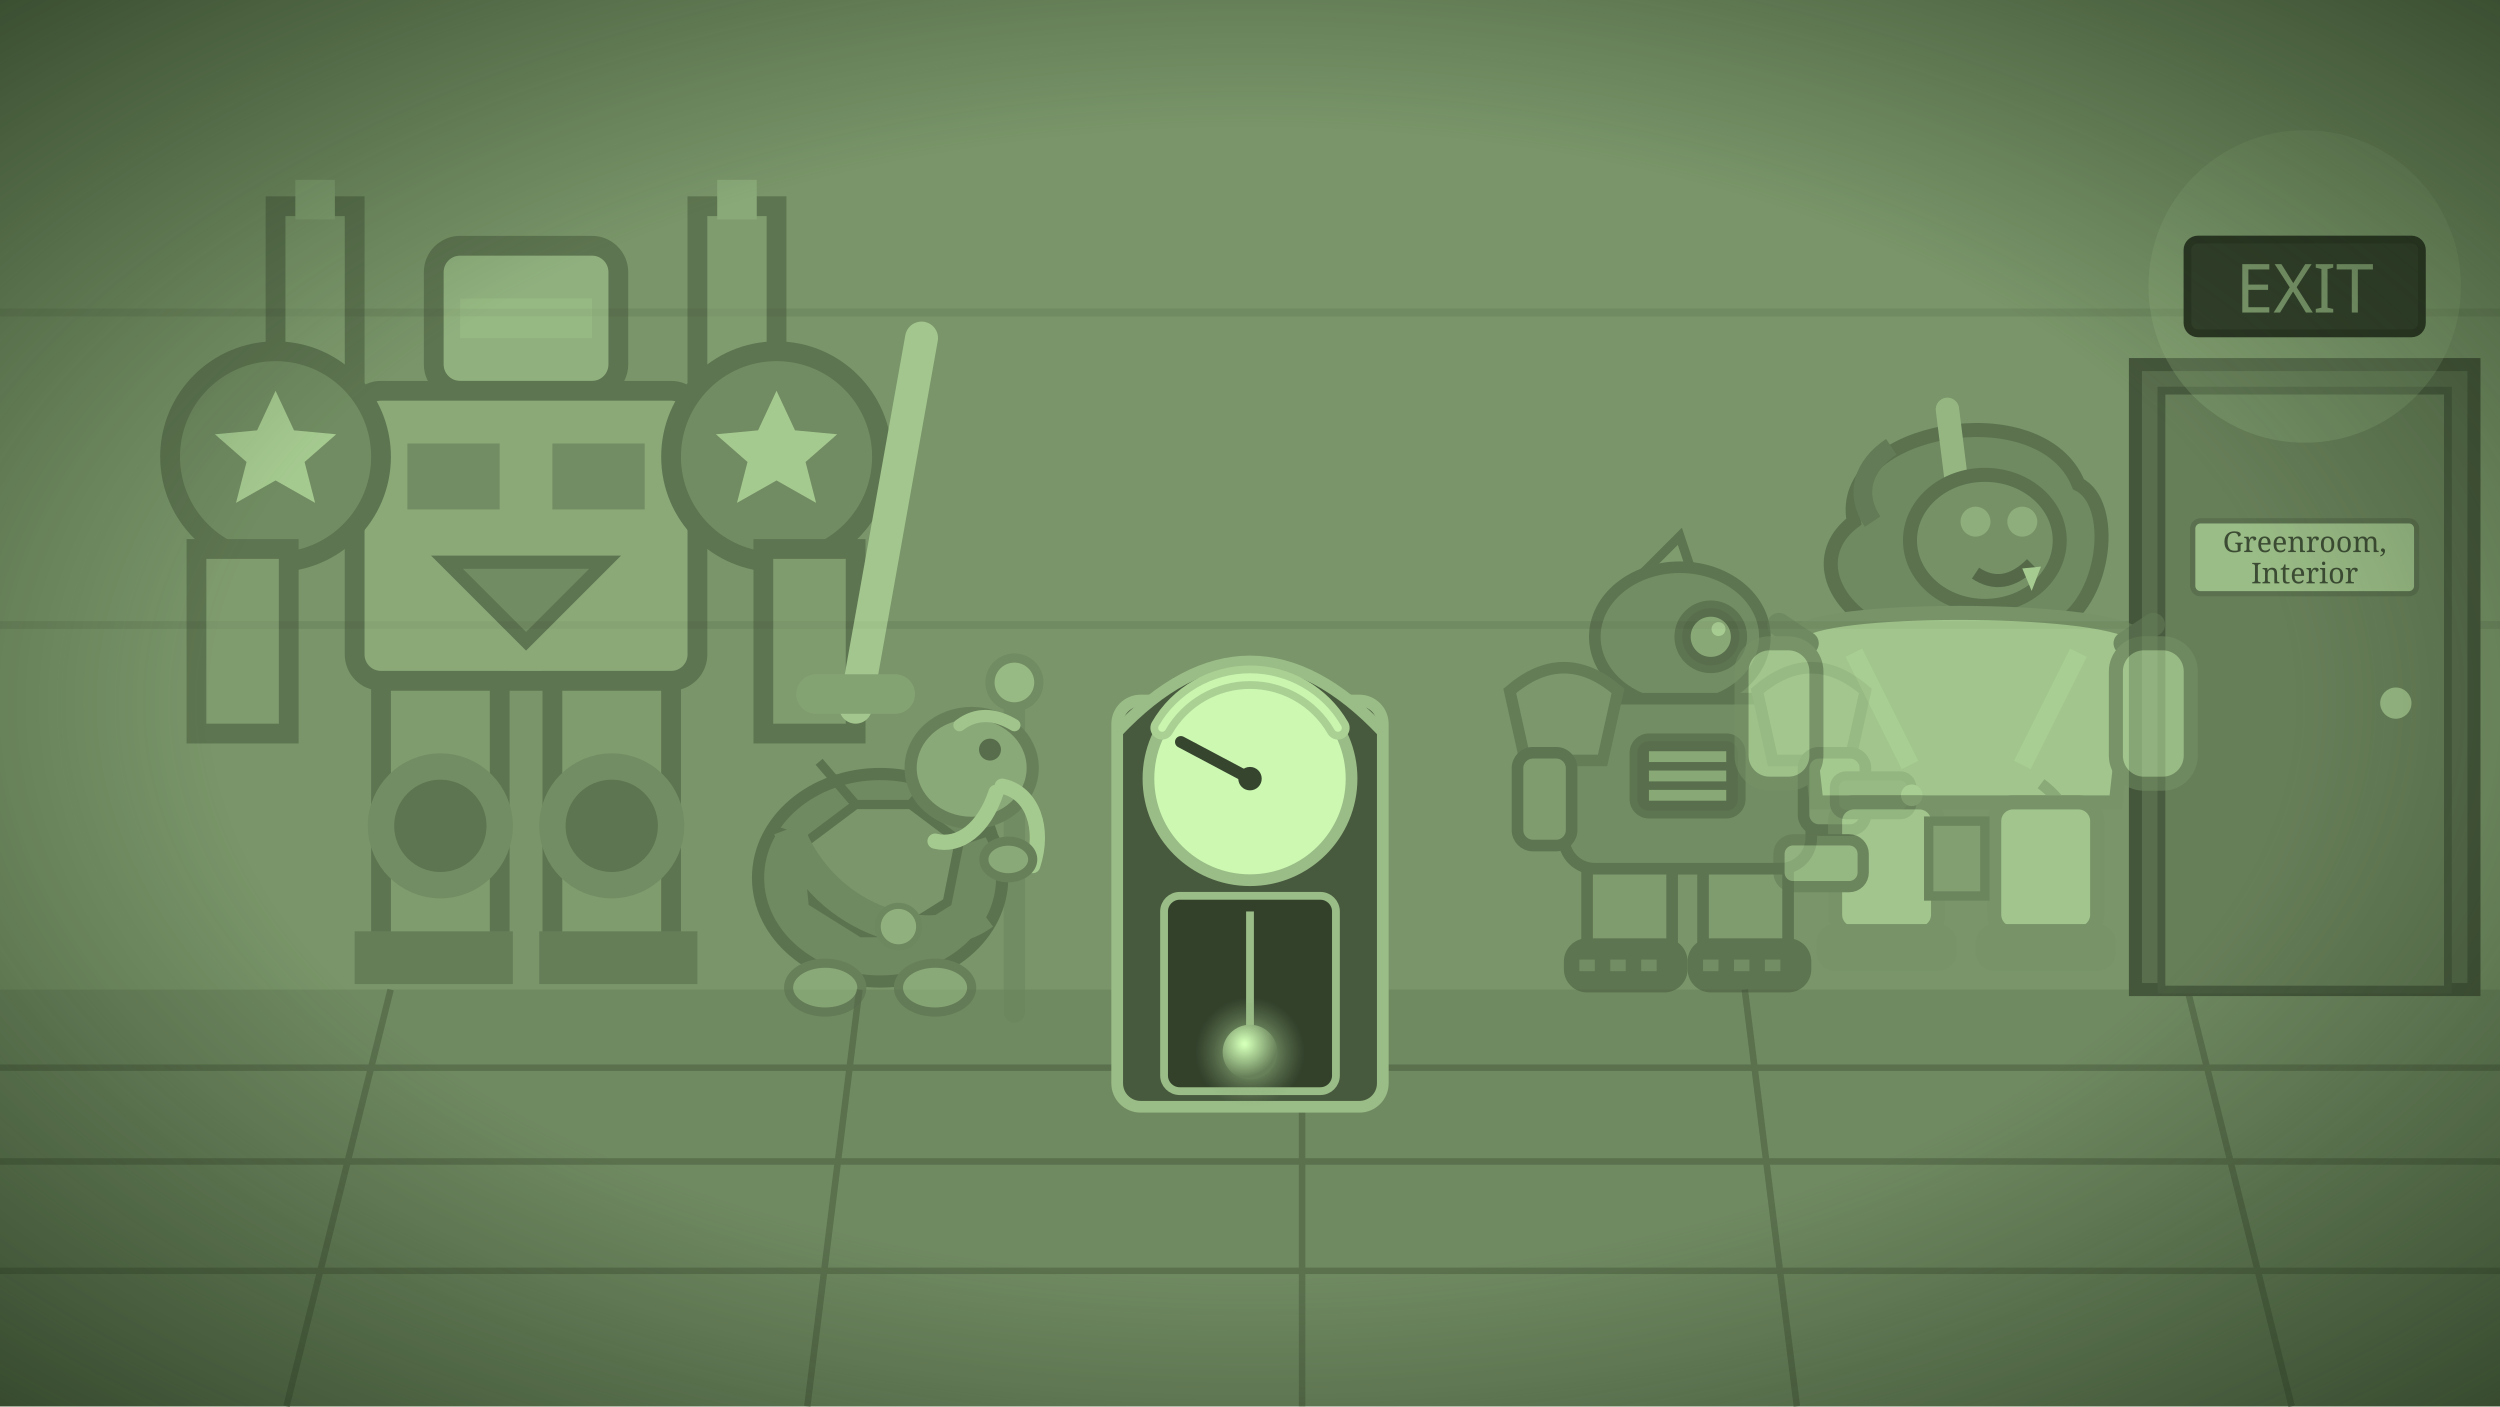
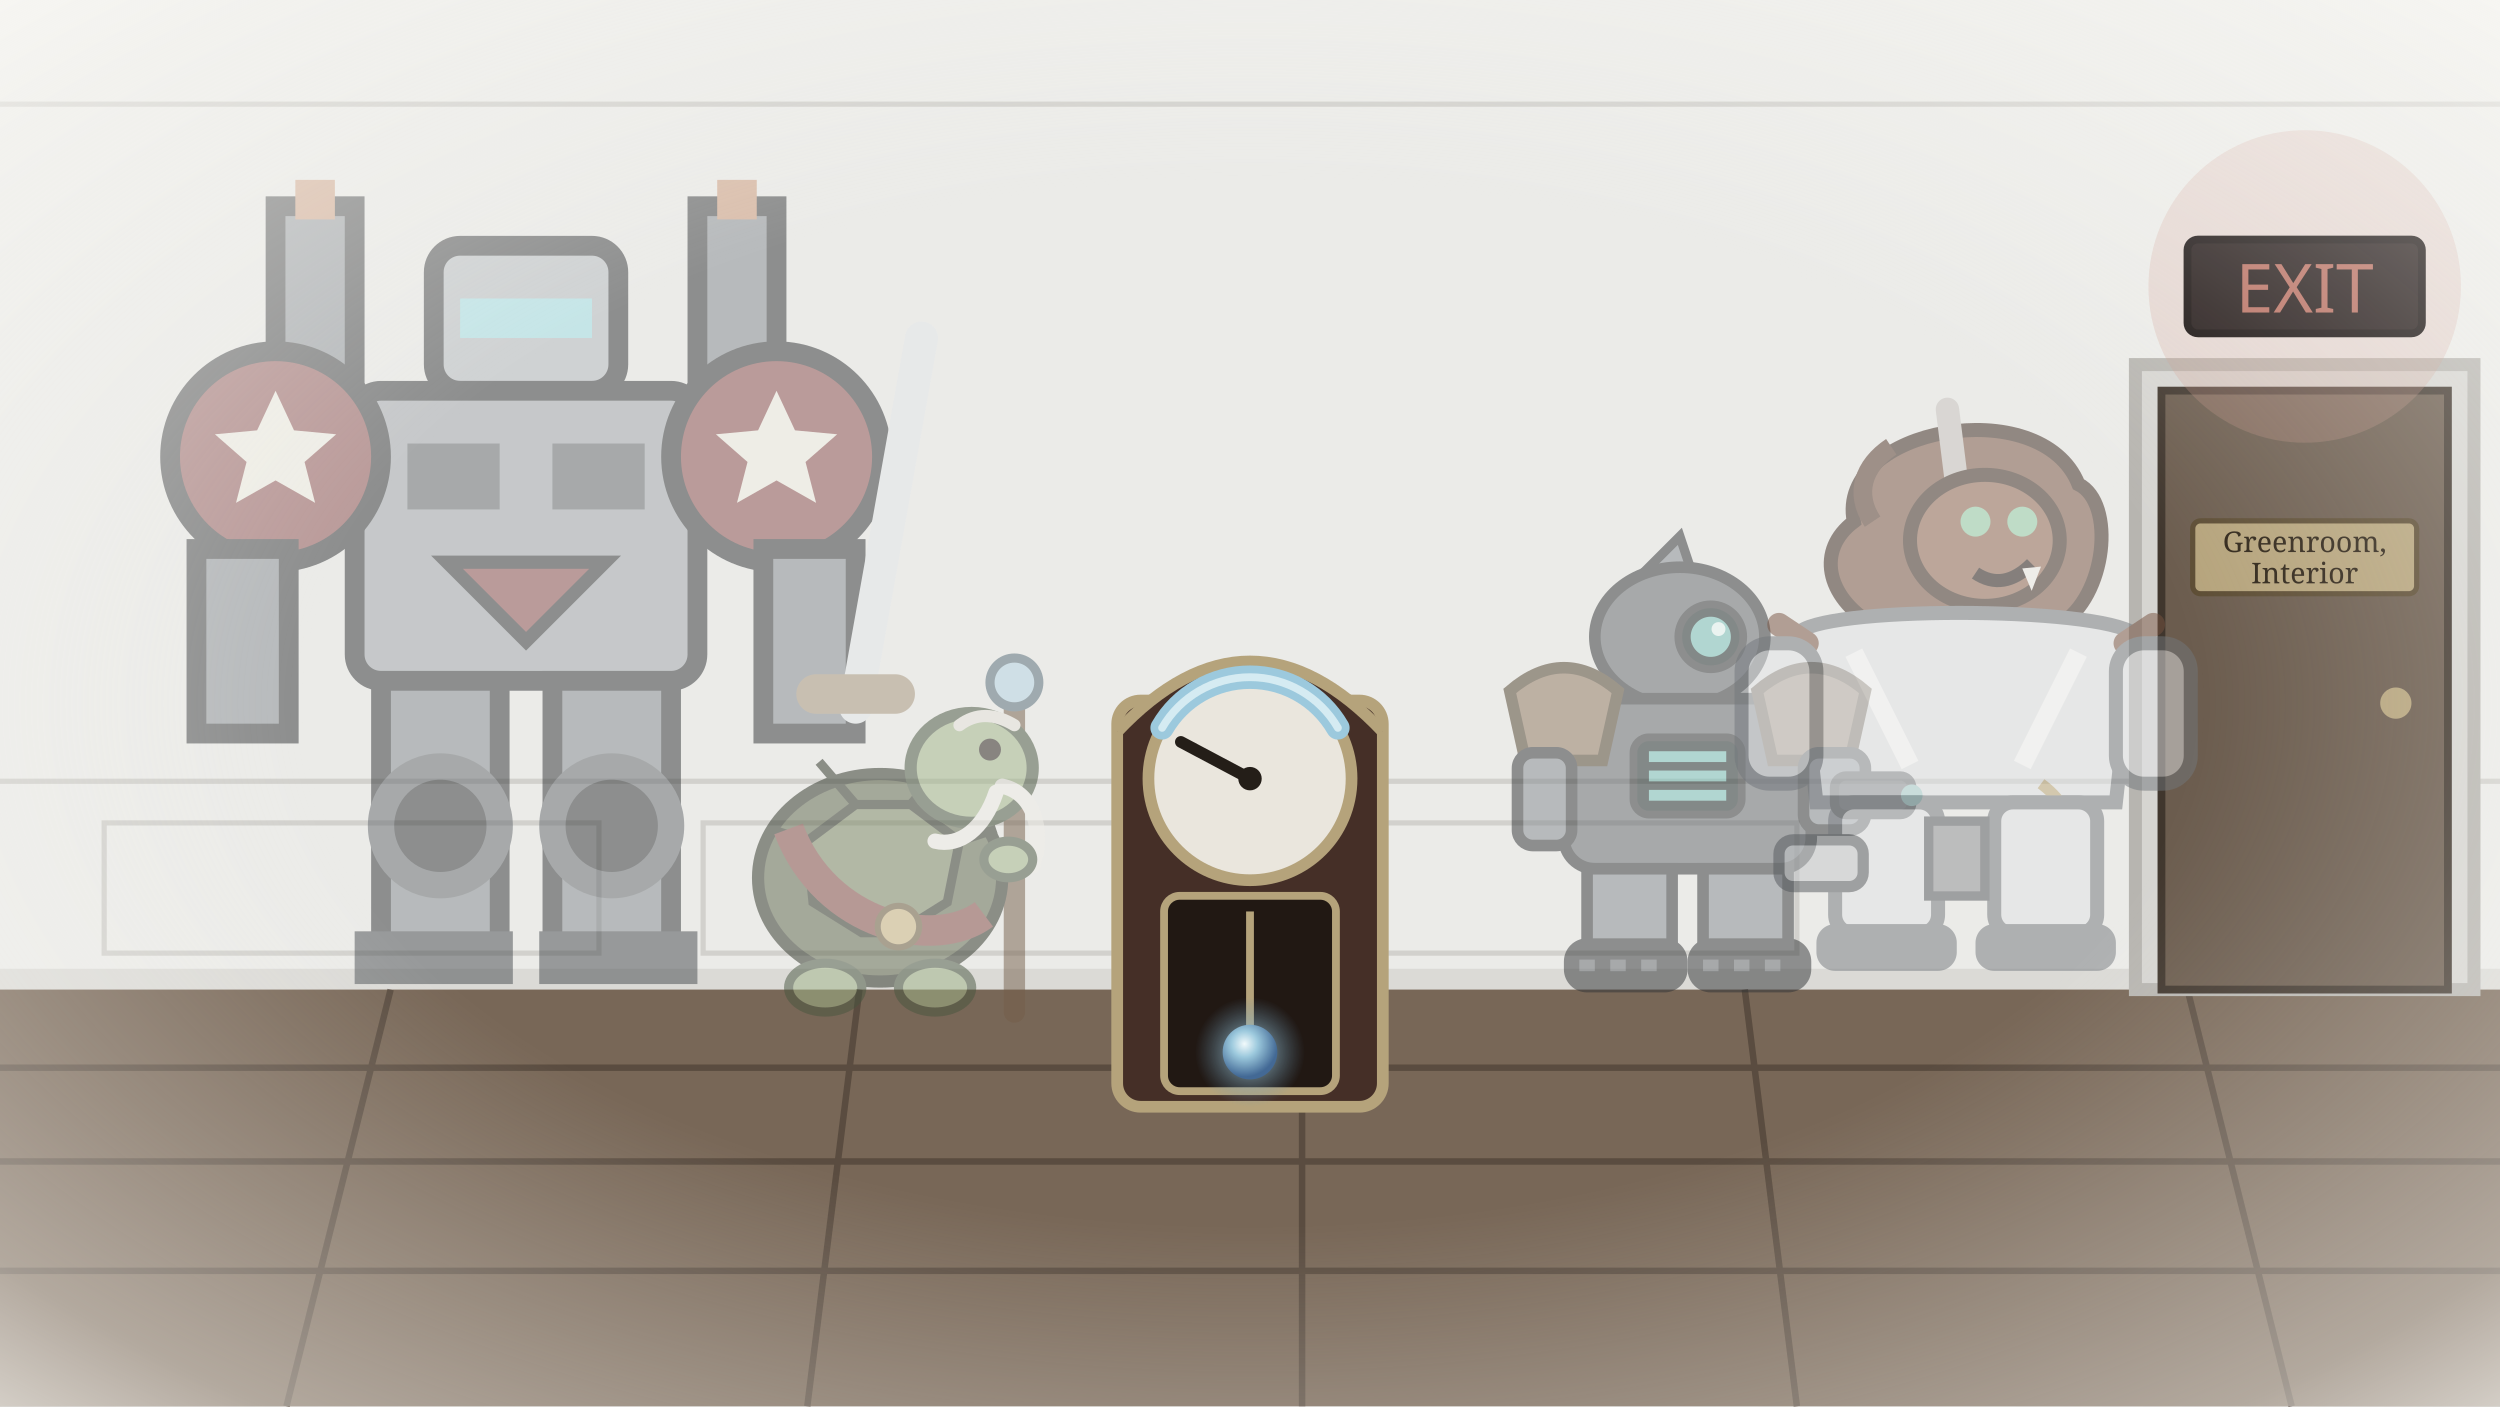
- <svg xmlns="http://www.w3.org/2000/svg" viewBox="0 0 960 540" role="img" aria-label="A faded green flashback of a bare room with the Ley Clock in the middle and four faint figures around it">
+ <svg xmlns="http://www.w3.org/2000/svg" viewBox="0 0 960 540" role="img" aria-label="A faded flashback of a bare white room with the Ley Clock in the middle and four faint figures around it">
  <defs>
    <linearGradient id="wall" x1="0" y1="0" x2="0" y2="1">
      <stop offset="0" stop-color="#3a2416" />
      <stop offset="1" stop-color="#5a3a22" />
    </linearGradient>
    <linearGradient id="floor" x1="0" y1="0" x2="0" y2="1">
      <stop offset="0" stop-color="#7a5230" />
      <stop offset="1" stop-color="#4a2f1a" />
    </linearGradient>
    <linearGradient id="oak" x1="0" y1="0" x2="0" y2="1">
      <stop offset="0" stop-color="#a6773f" />
      <stop offset="1" stop-color="#7a5229" />
    </linearGradient>
    <linearGradient id="cherry" x1="0" y1="0" x2="0" y2="1">
      <stop offset="0" stop-color="#a1442e" />
      <stop offset="1" stop-color="#6b2618" />
    </linearGradient>
    <linearGradient id="stone" x1="0" y1="0" x2="0" y2="1">
      <stop offset="0" stop-color="#8c8a86" />
      <stop offset="1" stop-color="#5e5b57" />
    </linearGradient>
    <linearGradient id="night" x1="0" y1="0" x2="0" y2="1">
      <stop offset="0" stop-color="#160c32" />
      <stop offset="1" stop-color="#4a2c6a" />
    </linearGradient>
    <linearGradient id="steel" x1="0" y1="0" x2="1" y2="0">
      <stop offset="0" stop-color="#8d9aa8" />
      <stop offset="1" stop-color="#b8c4d0" />
    </linearGradient>
    <linearGradient id="plate" x1="0" y1="0" x2="1" y2="1">
      <stop offset="0" stop-color="#f4f7fa" />
      <stop offset="0.5" stop-color="#c9d0d8" />
      <stop offset="1" stop-color="#8e98a4" />
    </linearGradient>
    <linearGradient id="fur" x1="0" y1="0" x2="0" y2="1">
      <stop offset="0" stop-color="#b8602c" />
      <stop offset="1" stop-color="#8a4420" />
    </linearGradient>
    <linearGradient id="gunmetal" x1="0" y1="0" x2="1" y2="0">
      <stop offset="0" stop-color="#4c5560" />
      <stop offset="0.6" stop-color="#6b7682" />
      <stop offset="1" stop-color="#4c5560" />
    </linearGradient>
    <linearGradient id="shroud" x1="0" y1="0" x2="0" y2="1">
      <stop offset="0" stop-color="#6c4a86" />
      <stop offset="1" stop-color="#3e2850" />
    </linearGradient>
    <radialGradient id="tealGlow" cx="0.5" cy="0.5" r="0.5">
      <stop offset="0" stop-color="#7ffff0" stop-opacity="0.8" />
      <stop offset="1" stop-color="#2fd6c4" stop-opacity="0" />
    </radialGradient>
    <radialGradient id="warm" cx="0.2" cy="0.6" r="0.9">
      <stop offset="0" stop-color="#ffb347" stop-opacity="0.22" />
      <stop offset="1" stop-color="#ffb347" stop-opacity="0" />
    </radialGradient>
    <radialGradient id="fireGlow" cx="0.5" cy="0.5" r="0.5">
      <stop offset="0" stop-color="#ffb347" stop-opacity="0.55" />
      <stop offset="1" stop-color="#ffb347" stop-opacity="0" />
    </radialGradient>
    <radialGradient id="blueGlow" cx="0.5" cy="0.5" r="0.5">
      <stop offset="0" stop-color="#8fe6ff" stop-opacity="0.9" />
      <stop offset="1" stop-color="#2f9be0" stop-opacity="0" />
    </radialGradient>
    <radialGradient id="sphere" cx="0.4" cy="0.35" r="0.6">
      <stop offset="0" stop-color="#eafcff" />
      <stop offset="0.4" stop-color="#6fd3ff" />
      <stop offset="1" stop-color="#1a6fd1" />
    </radialGradient>
    <radialGradient id="redSphere" cx="0.4" cy="0.35" r="0.6">
      <stop offset="0" stop-color="#ffe2dc" />
      <stop offset="0.4" stop-color="#ff5a46" />
      <stop offset="1" stop-color="#a3120c" />
    </radialGradient>
    <radialGradient id="redGlow" cx="0.5" cy="0.5" r="0.5">
      <stop offset="0" stop-color="#ff6a50" stop-opacity="0.9" />
      <stop offset="1" stop-color="#d0201a" stop-opacity="0" />
    </radialGradient>
    <filter id="old" color-interpolation-filters="sRGB">
-       <feColorMatrix type="matrix" values="0.225 0.443 0.083 0 0.12  0.27 0.53 0.1 0 0.16  0.2 0.39 0.07 0 0.1  0 0 0 1 0" />
+       <feColorMatrix type="saturate" values="0.45" />
    </filter>
    <radialGradient id="vignette" cx="0.5" cy="0.5" r="0.75">
-       <stop offset="0.55" stop-color="#1a2a14" stop-opacity="0" />
-       <stop offset="1" stop-color="#1a2a14" stop-opacity="0.75" />
+       <stop offset="0.5" stop-color="#fbfaf6" stop-opacity="0" />
+       <stop offset="0.85" stop-color="#fbfaf6" stop-opacity="0.45" />
+       <stop offset="1" stop-color="#fbfaf6" stop-opacity="0.85" />
    </radialGradient>
    <style>
      .ghost { opacity: 0.5; animation: ghost 3s ease-in-out infinite alternate; }
      .ghost.b { animation-delay: -0.7s; } .ghost.c { animation-delay: -1.4s; } .ghost.d { animation-delay: -2.1s; }
      .pendulum { animation: swing 2.4s ease-in-out infinite alternate; transform-origin: 640px 186px; }
      .exit { animation: exit 2.2s ease-in-out infinite alternate; }
      @keyframes ghost { from { opacity: 0.35; } to { opacity: 0.6; } }
      @keyframes swing { from { transform: rotate(-14deg); } to { transform: rotate(14deg); } }
      @keyframes exit { from { opacity: 0.75; } to { opacity: 1; } }
      @media (prefers-reduced-motion: reduce) { * { animation: none !important; } }
    </style>
  </defs>
  <g filter="url(#old)">
-     <rect width="960" height="540" fill="#5f8a5a" />
-     <g stroke="#4e7449" stroke-width="3" opacity="0.6">
-       <path d="M0 120 H960 M0 240 H960" />
-     </g>
+     <rect width="960" height="540" fill="#ecebe5" />
+     <g fill="none" stroke="#d3d1c8" stroke-width="2">
+       <path d="M0 300 H960" />
+       <path d="M40 316 H230 V366 H40 Z M270 316 H460 V366 H270 Z M500 316 H690 V366 H500 Z" />
+       <path d="M0 40 H960" />
+     </g>
+     <rect x="0" y="372" width="960" height="10" fill="#dcdad2" />
    <path d="M0 380 H960 V540 H0 Z" fill="#8a6440" />
    <g stroke="#5a3e26" stroke-width="2.5" opacity="0.7">
      <path d="M0 410 H960 M0 446 H960 M0 488 H960 M150 380 L 110 540 M330 380 L 310 540 M500 380 L 500 540 M670 380 L 690 540 M840 380 L 880 540" />
    </g>
-     <rect x="820" y="140" width="130" height="240" fill="#3c5a38" stroke="#2a3a26" stroke-width="5" />
+     <rect x="820" y="140" width="130" height="240" fill="#d8d5cc" stroke="#b9b5aa" stroke-width="5" />
    <rect x="830" y="150" width="110" height="230" fill="#7a5a3a" stroke="#4a3420" stroke-width="3" />
    <circle cx="920" cy="270" r="6" fill="#c9a24a" />
    <rect x="842" y="200" width="86" height="28" rx="3" fill="#c9a24a" stroke="#6e4a12" stroke-width="2" />
    <text x="885" y="212" text-anchor="middle" font-family="Georgia, serif" font-size="11" fill="#3a2406">Greenroom,</text>
    <text x="885" y="224" text-anchor="middle" font-family="Georgia, serif" font-size="11" fill="#3a2406">Interior</text>
    <circle cx="885" cy="110" r="60" fill="#ff8a6a" opacity="0.25" />
    <rect x="840" y="92" width="90" height="36" rx="4" fill="#2a1410" stroke="#1a0a08" stroke-width="3" />
    <text class="exit" x="885" y="120" text-anchor="middle" font-family="Impact, 'Arial Black', sans-serif" font-size="26" fill="#ff5a3a">EXIT</text>
    <g class="ghost a">
      <svg x="40" y="64" width="324" height="324" viewBox="0 0 64 64">
        <rect x="13" y="3" width="6" height="16" fill="#7d8a99" stroke="#2b3138" stroke-width="1.5" />
        <rect x="45" y="3" width="6" height="16" fill="#7d8a99" stroke="#2b3138" stroke-width="1.5" />
        <rect x="14.5" y="1" width="3" height="3" fill="#ff8a3d" />
        <rect x="46.5" y="1" width="3" height="3" fill="#ff8a3d" />
        <rect x="25" y="6" width="14" height="11" rx="2" fill="#aeb9c6" stroke="#2b3138" stroke-width="1.5" />
        <rect x="27" y="10" width="10" height="3" fill="#5ff0ff" />
        <rect x="19" y="17" width="26" height="22" rx="2" fill="#9aa7b5" stroke="#2b3138" stroke-width="1.5" />
        <rect x="23" y="21" width="7" height="5" fill="#5d6874" />
        <rect x="34" y="21" width="7" height="5" fill="#5d6874" />
        <path d="M26 30 h12 l -6 6 Z" fill="#c43b3b" stroke="#2b3138" stroke-width="1" />
        <circle cx="13" cy="22" r="8" fill="#c43b3b" stroke="#2b3138" stroke-width="1.5" />
        <circle cx="51" cy="22" r="8" fill="#c43b3b" stroke="#2b3138" stroke-width="1.5" />
        <path d="M13 17 l1.4 3 3.2 .3 -2.4 2.1 .8 3.1 -3 -1.7 -3 1.7 .8 -3.1 -2.4 -2.1 3.2 -.3 Z" fill="#f4f0d8" />
        <path d="M51 17 l1.4 3 3.2 .3 -2.4 2.1 .8 3.1 -3 -1.7 -3 1.7 .8 -3.1 -2.4 -2.1 3.2 -.3 Z" fill="#f4f0d8" />
        <rect x="7" y="29" width="7" height="14" fill="#7d8a99" stroke="#2b3138" stroke-width="1.5" />
        <rect x="50" y="29" width="7" height="14" fill="#7d8a99" stroke="#2b3138" stroke-width="1.5" />
        <rect x="21" y="39" width="9" height="20" fill="#7d8a99" stroke="#2b3138" stroke-width="1.5" />
        <rect x="34" y="39" width="9" height="20" fill="#7d8a99" stroke="#2b3138" stroke-width="1.5" />
        <circle cx="25.5" cy="50" r="4.5" fill="#2b3138" stroke="#5d6874" stroke-width="2" />
        <circle cx="38.5" cy="50" r="4.5" fill="#2b3138" stroke="#5d6874" stroke-width="2" />
        <rect x="19" y="58" width="12" height="4" fill="#3f4852" />
        <rect x="33" y="58" width="12" height="4" fill="#3f4852" />
        <path d="M57 41 L 62 13" stroke="#dfe7ef" stroke-width="2.5" stroke-linecap="round" />
        <path d="M54 40 h 6" stroke="#b8925a" stroke-width="3" stroke-linecap="round" />
      </svg>
    </g>
    <g class="ghost b">
      <svg x="270" y="248" width="150" height="150" viewBox="0 0 64 64">
        <path d="M51 4 L 51 60" stroke="#8a5a2b" stroke-width="3.5" stroke-linecap="round" />
        <circle cx="51" cy="6" r="4" fill="#8fdcff" stroke="#3b6f8a" stroke-width="1.5" />
        <ellipse cx="29" cy="38" rx="20" ry="17" fill="#556b2f" stroke="#26331a" stroke-width="2" />
        <path d="M17 32 l 8 -6 l 9 0 l 8 6 l -2 10 l -8 5 l -6 0 l -8 -5 Z" fill="#6f8b3e" stroke="#26331a" stroke-width="1.5" />
        <path d="M25 26 l -6 -7 M34 26 l 6 -7 M42 32 l 6 -2 M17 32 l -6 -2" stroke="#26331a" stroke-width="1.5" />
        <path d="M14 30 C 20 46, 38 50, 46 44" fill="none" stroke="#b73a2e" stroke-width="5" />
        <circle cx="32" cy="46" r="3.4" fill="#e3b53f" stroke="#7a5512" stroke-width="1" />
        <ellipse cx="44" cy="20" rx="10" ry="9" fill="#8fbf5c" stroke="#3a5a28" stroke-width="2" />
        <circle cx="47" cy="17" r="1.8" fill="#2a1d10" />
        <path d="M42 13 q 4 -3 9 0" stroke="#e8e2d0" stroke-width="2" fill="none" stroke-linecap="round" />
        <path d="M49 23 C 54 24, 56 30, 54 36 M48 24 C 46 30, 42 33, 38 32" stroke="#f1ede1" stroke-width="2.5" fill="none" stroke-linecap="round" />
        <ellipse cx="50" cy="35" rx="4" ry="3" fill="#8fbf5c" stroke="#3a5a28" stroke-width="1.5" />
        <ellipse cx="20" cy="56" rx="6" ry="4" fill="#8fbf5c" stroke="#3a5a28" stroke-width="1.5" />
        <ellipse cx="38" cy="56" rx="6" ry="4" fill="#8fbf5c" stroke="#3a5a28" stroke-width="1.5" />
      </svg>
    </g>
    <g class="ghost c">
      <svg x="556" y="200" width="190" height="190" viewBox="0 0 64 64">
        <path d="M26 6 L 30 2 L 32 8 Z" fill="#7d8a99" stroke="#2b3138" stroke-width="1.2" />
        <ellipse cx="30" cy="15" rx="11" ry="9" fill="#5d6874" stroke="#2b3138" stroke-width="1.5" />
        <circle cx="34" cy="15" r="4.2" fill="#0d2b2b" stroke="#2b3138" stroke-width="1" />
        <circle cx="34" cy="15" r="2.6" fill="#2fd6c4" />
        <circle cx="35" cy="14" r="0.9" fill="#d8fffa" />
        <rect x="15" y="23" width="32" height="22" rx="4" fill="#5d6874" stroke="#2b3138" stroke-width="1.5" />
        <rect x="24" y="28" width="14" height="10" rx="2" fill="#0d2b2b" stroke="#2b3138" stroke-width="1" />
        <path d="M26 30.5 h10 M26 33 h10 M26 35.5 h10" stroke="#2fd6c4" stroke-width="1.4" />
        <path d="M8 22 q 7 -6 14 0 l -2 9 h -10 Z" fill="#a8743d" stroke="#5c3f12" stroke-width="1.5" />
        <path d="M40 22 q 7 -6 14 0 l -2 9 h -10 Z" fill="#a8743d" stroke="#5c3f12" stroke-width="1.5" />
        <rect x="9" y="30" width="7" height="12" rx="2" fill="#7d8a99" stroke="#2b3138" stroke-width="1.5" />
        <rect x="46" y="30" width="8" height="10" rx="2" fill="#7d8a99" stroke="#2b3138" stroke-width="1.5" />
        <rect x="50" y="33" width="10" height="5" rx="1.5" fill="#3f4852" stroke="#2b3138" stroke-width="1.2" />
        <circle cx="60" cy="35.5" r="1.4" fill="#2fd6c4" />
        <rect x="18" y="45" width="11" height="10" fill="#7d8a99" stroke="#2b3138" stroke-width="1.5" />
        <rect x="33" y="45" width="11" height="10" fill="#7d8a99" stroke="#2b3138" stroke-width="1.5" />
        <rect x="15" y="54" width="16" height="7" rx="3" fill="#2b3138" />
        <rect x="31" y="54" width="16" height="7" rx="3" fill="#2b3138" />
        <path d="M17 57.5 h12 M33 57.5 h12" stroke="#5d6874" stroke-width="1.5" stroke-dasharray="2 2" />
      </svg>
    </g>
    <g class="ghost d">
      <svg x="640" y="150" width="230" height="230" viewBox="0 0 64 64">
        <path d="M20 14 C 18 4, 40 0, 44 10 C 48 12, 47 22, 42 25 L 22 25 C 17 22, 16 17, 20 14 Z" fill="#9c4a22" stroke="#4a210d" stroke-width="1.5" />
        <path d="M30 2 L 31 10" stroke="#c9c2b8" stroke-width="2.5" stroke-linecap="round" />
        <path d="M24 6 c -3 2 -4 5 -2 8" fill="none" stroke="#6b2f12" stroke-width="2" />
        <ellipse cx="34" cy="16" rx="8" ry="7" fill="#b55a2a" stroke="#4a210d" stroke-width="1.5" />
        <circle cx="33" cy="14" r="1.6" fill="#5fe08a" />
        <circle cx="38" cy="14" r="1.6" fill="#5fe08a" />
        <path d="M33 19.5 q 3 2 6 -1" stroke="#2a120a" stroke-width="1.4" fill="none" />
        <path d="M38 19 l 1 2.4 l 1 -2.6" fill="#f4f0e6" />
        <path d="M14 26 C 16 23, 46 23, 50 26 L 48 44 L 16 44 Z" fill="#dfe4ea" stroke="#6c7682" stroke-width="1.5" />
        <path d="M20 28 L 26 40 M44 28 L 38 40" stroke="#ffffff" stroke-width="2" opacity="0.7" />
        <path d="M15 27 l -3 -2 M49 27 l 3 -2" stroke="#9c4a22" stroke-width="2.5" stroke-linecap="round" />
        <rect x="8" y="27" width="8" height="15" rx="3" fill="#dfe4ea" stroke="#6c7682" stroke-width="1.5" />
        <rect x="48" y="27" width="8" height="15" rx="3" fill="#dfe4ea" stroke="#6c7682" stroke-width="1.5" />
        <path d="M40 42 q 4 3 3 7" fill="none" stroke="#d4a535" stroke-width="1.2" />
        <circle cx="43" cy="50" r="3" fill="#e3b53f" stroke="#7a5512" stroke-width="1" />
        <rect x="18" y="44" width="11" height="14" rx="2" fill="#dfe4ea" stroke="#6c7682" stroke-width="1.5" />
        <rect x="35" y="44" width="11" height="14" rx="2" fill="#dfe4ea" stroke="#6c7682" stroke-width="1.5" />
        <rect x="12" y="48" width="9" height="5" rx="1.5" fill="#c0c6ce" stroke="#4e5560" stroke-width="1.2" />
        <path d="M28 46 h6 v8 h-6 Z" fill="#8a8f96" stroke="#4e5560" stroke-width="1" />
        <rect x="16" y="57" width="15" height="5" rx="2" fill="#6c7682" />
        <rect x="33" y="57" width="15" height="5" rx="2" fill="#6c7682" />
      </svg>
    </g>
    <g transform="translate(480 236) scale(1.5) translate(-640 -110)">
      <rect x="606" y="132" width="68" height="104" rx="6" fill="#5a2a18" stroke="#c9a24a" stroke-width="3" />
      <path d="M606 140 Q 640 104 674 140" fill="#5a2a18" stroke="#c9a24a" stroke-width="3" />
      <circle cx="640" cy="152" r="26" fill="#efe6d2" stroke="#c9a24a" stroke-width="3" />
      <path class="clockpulse" d="M617.5 139 A 26 26 0 0 1 662.5 139" fill="none" stroke="#6fd3ff" stroke-width="6" stroke-linecap="round" />
      <path class="clockpulse" d="M617.5 139 A 26 26 0 0 1 662.5 139" fill="none" stroke="#bff0ff" stroke-width="2" stroke-linecap="round" />
      <path d="M640 152 L622.3 142.6" stroke="#2a1d10" stroke-width="3" stroke-linecap="round" />
      <circle cx="640" cy="152" r="3" fill="#2a1d10" />
      <rect x="618" y="182" width="44" height="50" rx="4" fill="#2a160c" stroke="#c9a24a" stroke-width="2" />
      <g class="pendulum">
        <path d="M640 186 V218" stroke="#c9a24a" stroke-width="2" />
        <circle cx="640" cy="222" r="14" fill="url(#blueGlow)" class="clockpulse" />
        <circle cx="640" cy="222" r="7" fill="url(#sphere)" />
      </g>
    </g>
  </g>
  <rect width="960" height="540" fill="url(#vignette)" />
</svg>
